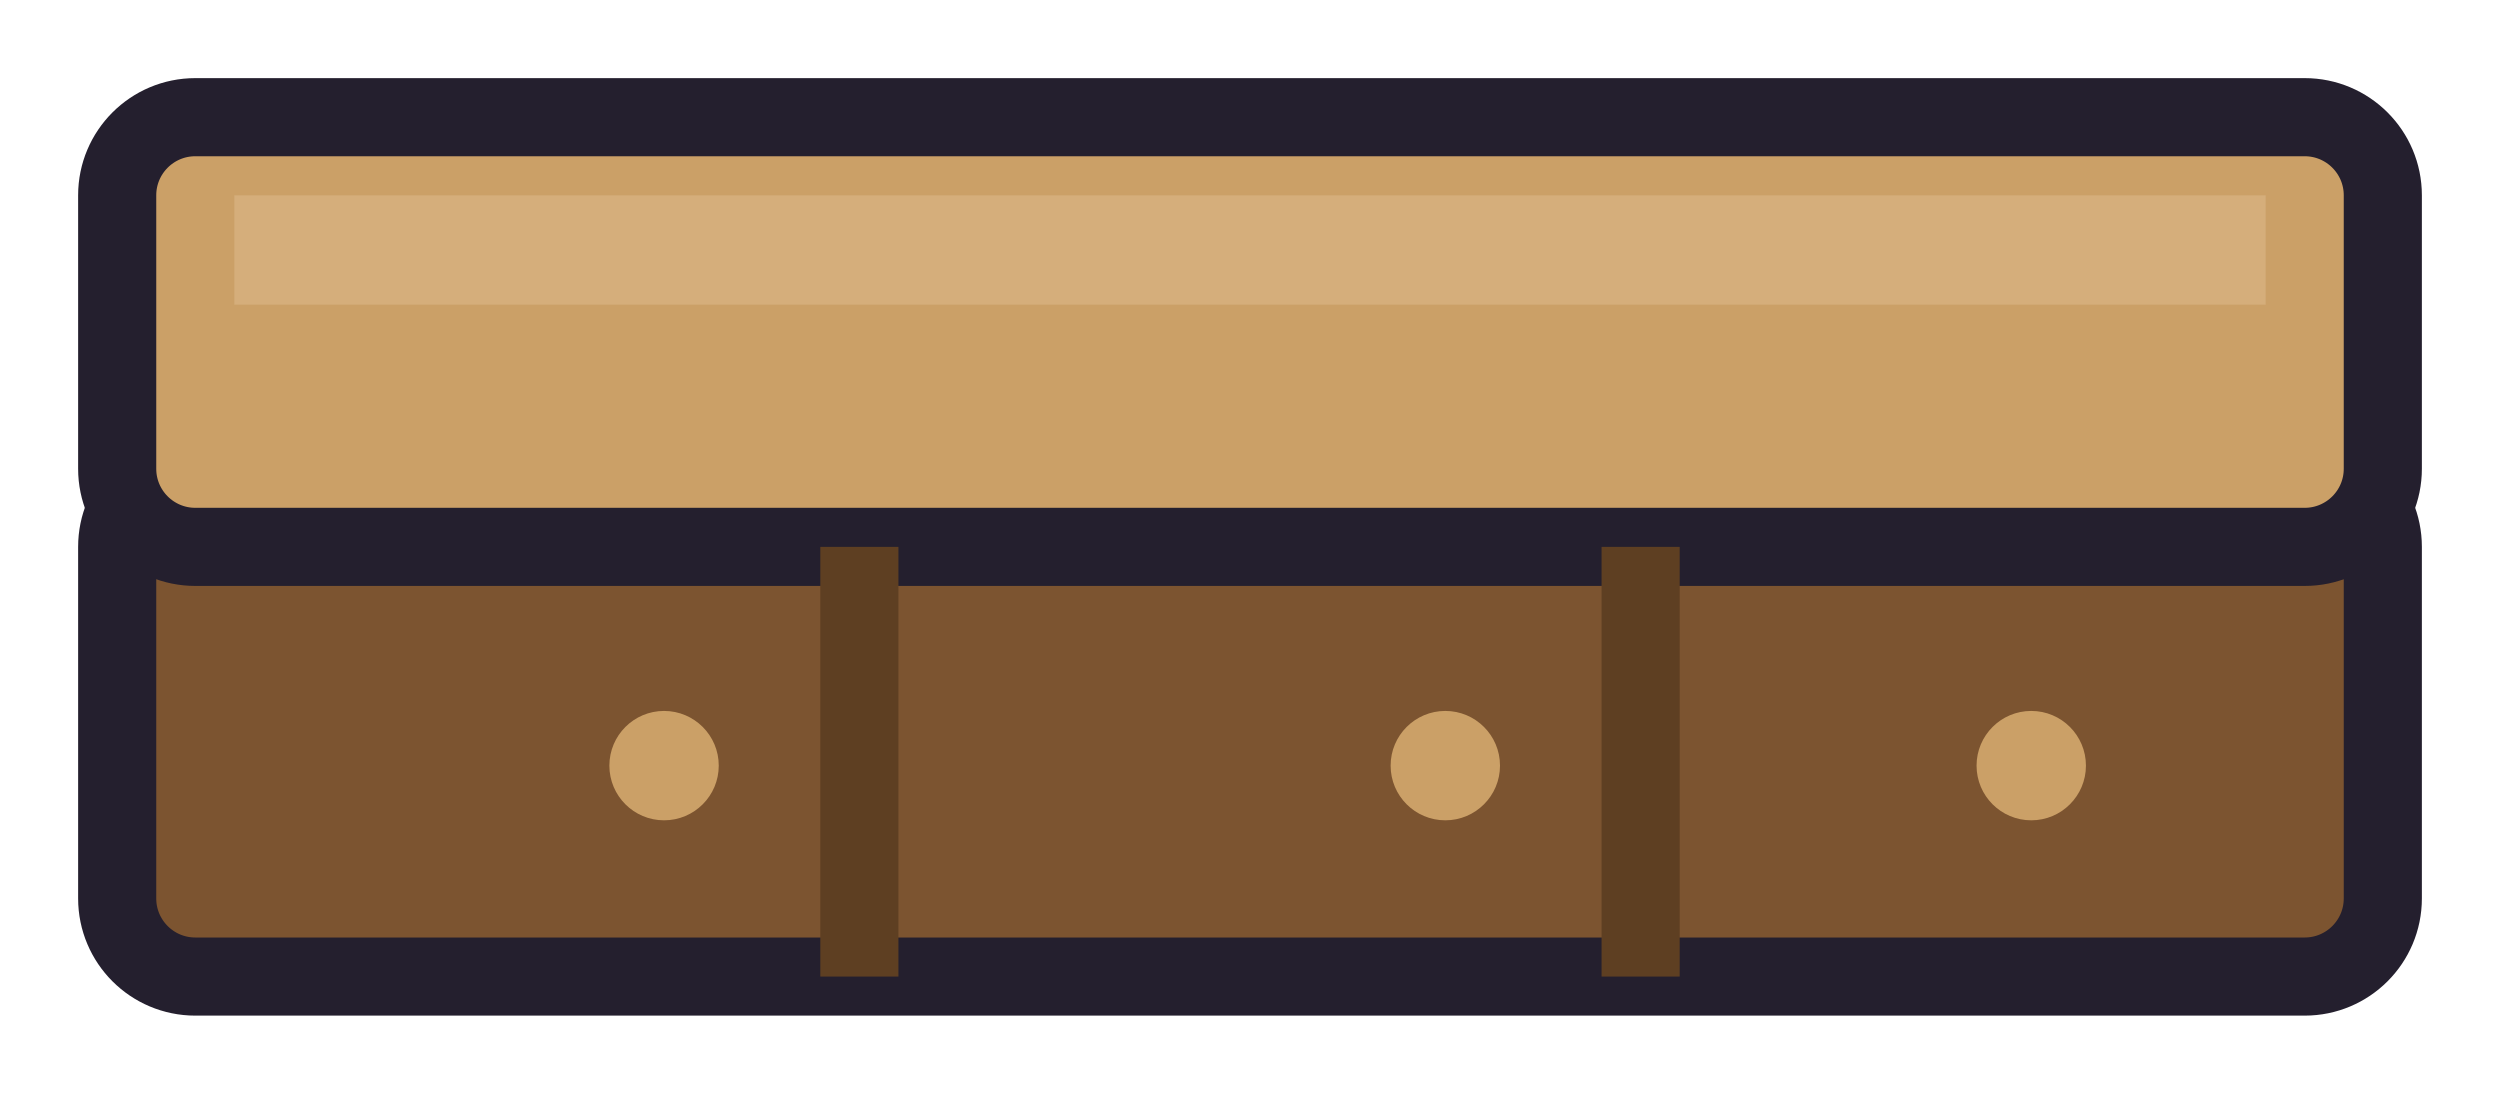
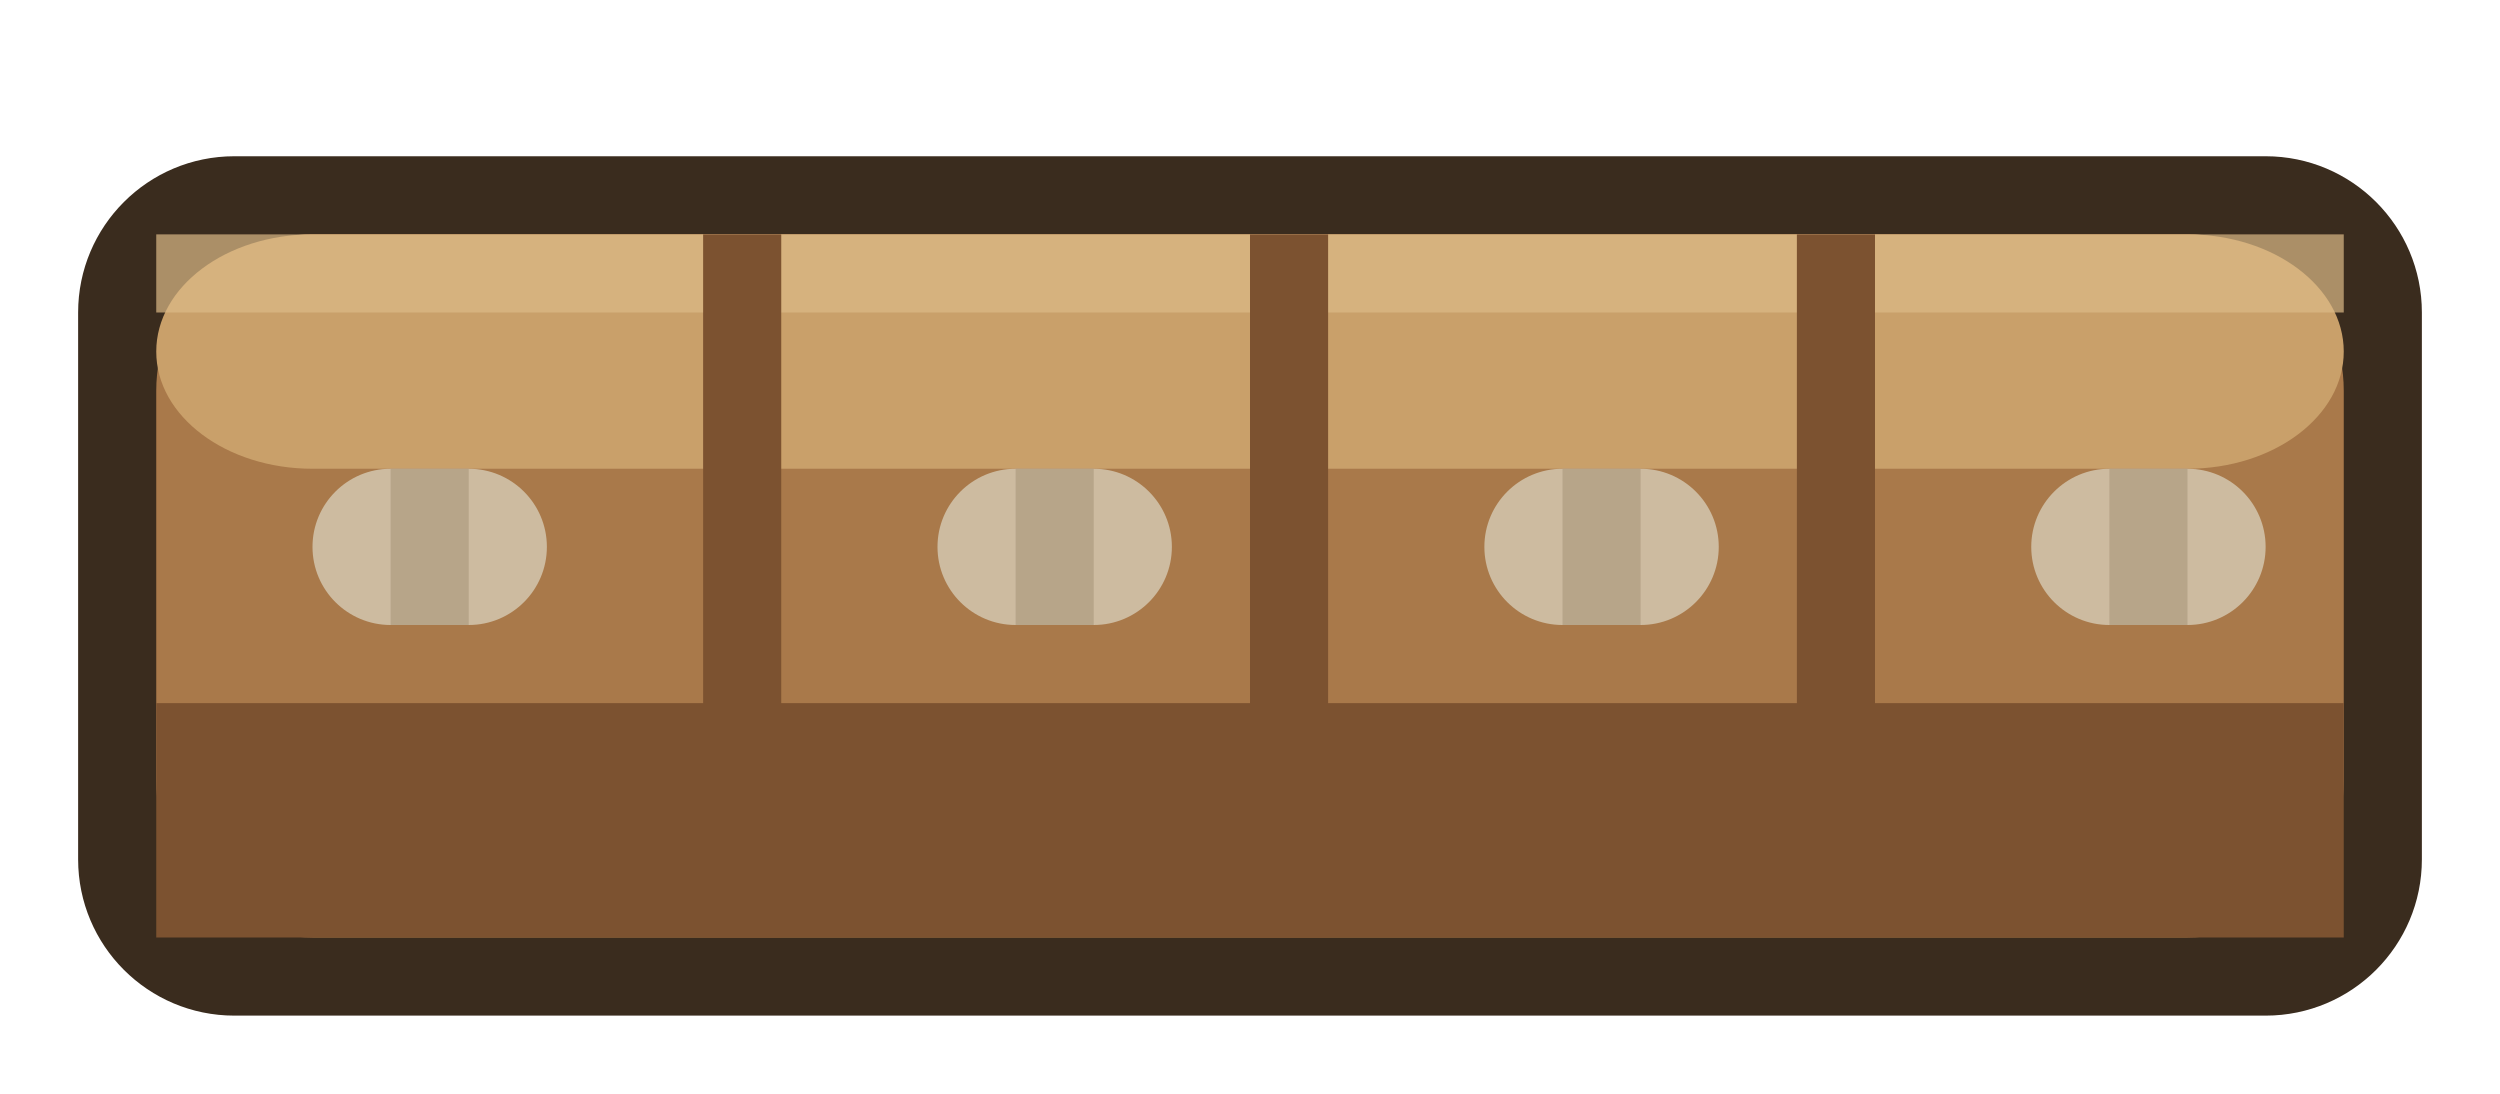
<svg xmlns="http://www.w3.org/2000/svg" width="32" height="14" viewBox="0 0 32 14">
-   <rect x="1.5" y="6" width="29" height="6.5" rx="1" fill="#7c5430" stroke="#241f2e" stroke-width="1" />
-   <rect x="1.5" y="1.5" width="29" height="5.5" rx="1" fill="#cba067" stroke="#241f2e" stroke-width="1" />
-   <rect x="3" y="2.5" width="26" height="1.4" fill="#d8b483" opacity="0.7" />
-   <line x1="11" y1="7" x2="11" y2="12.5" stroke="#5e3f22" stroke-width="1" />
-   <line x1="21" y1="7" x2="21" y2="12.5" stroke="#5e3f22" stroke-width="1" />
-   <circle cx="8.5" cy="9.8" r="0.7" fill="#cba067" />
-   <circle cx="18.5" cy="9.8" r="0.7" fill="#cba067" />
-   <circle cx="26" cy="9.8" r="0.7" fill="#cba067" />
+   <rect x="1" y="2" width="30" height="11" rx="2" fill="#3a2c1e" />
+   <rect x="2" y="3" width="28" height="9" rx="2" fill="#a9794a" />
+   <rect x="2" y="3" width="28" height="3" rx="2" fill="#c9a06a" />
+   <rect x="2" y="9" width="28" height="3" fill="#7c5230" />
+   <rect x="2" y="3" width="28" height="1" fill="#dcb986" opacity="0.7" />
+   <rect x="9" y="3" width="1" height="9" fill="#7c5230" />
+   <rect x="16" y="3" width="1" height="9" fill="#7c5230" />
+   <rect x="23" y="3" width="1" height="9" fill="#7c5230" />
+   <rect x="4" y="6" width="3" height="2" rx="1" fill="#cdbba0" />
+   <rect x="12" y="6" width="3" height="2" rx="1" fill="#cdbba0" />
+   <rect x="19" y="6" width="3" height="2" rx="1" fill="#cdbba0" />
+   <rect x="26" y="6" width="3" height="2" rx="1" fill="#cdbba0" />
+   <rect x="5" y="6" width="1" height="2" fill="#a9967a" opacity="0.6" />
+   <rect x="13" y="6" width="1" height="2" fill="#a9967a" opacity="0.6" />
+   <rect x="20" y="6" width="1" height="2" fill="#a9967a" opacity="0.6" />
+   <rect x="27" y="6" width="1" height="2" fill="#a9967a" opacity="0.6" />
</svg>
